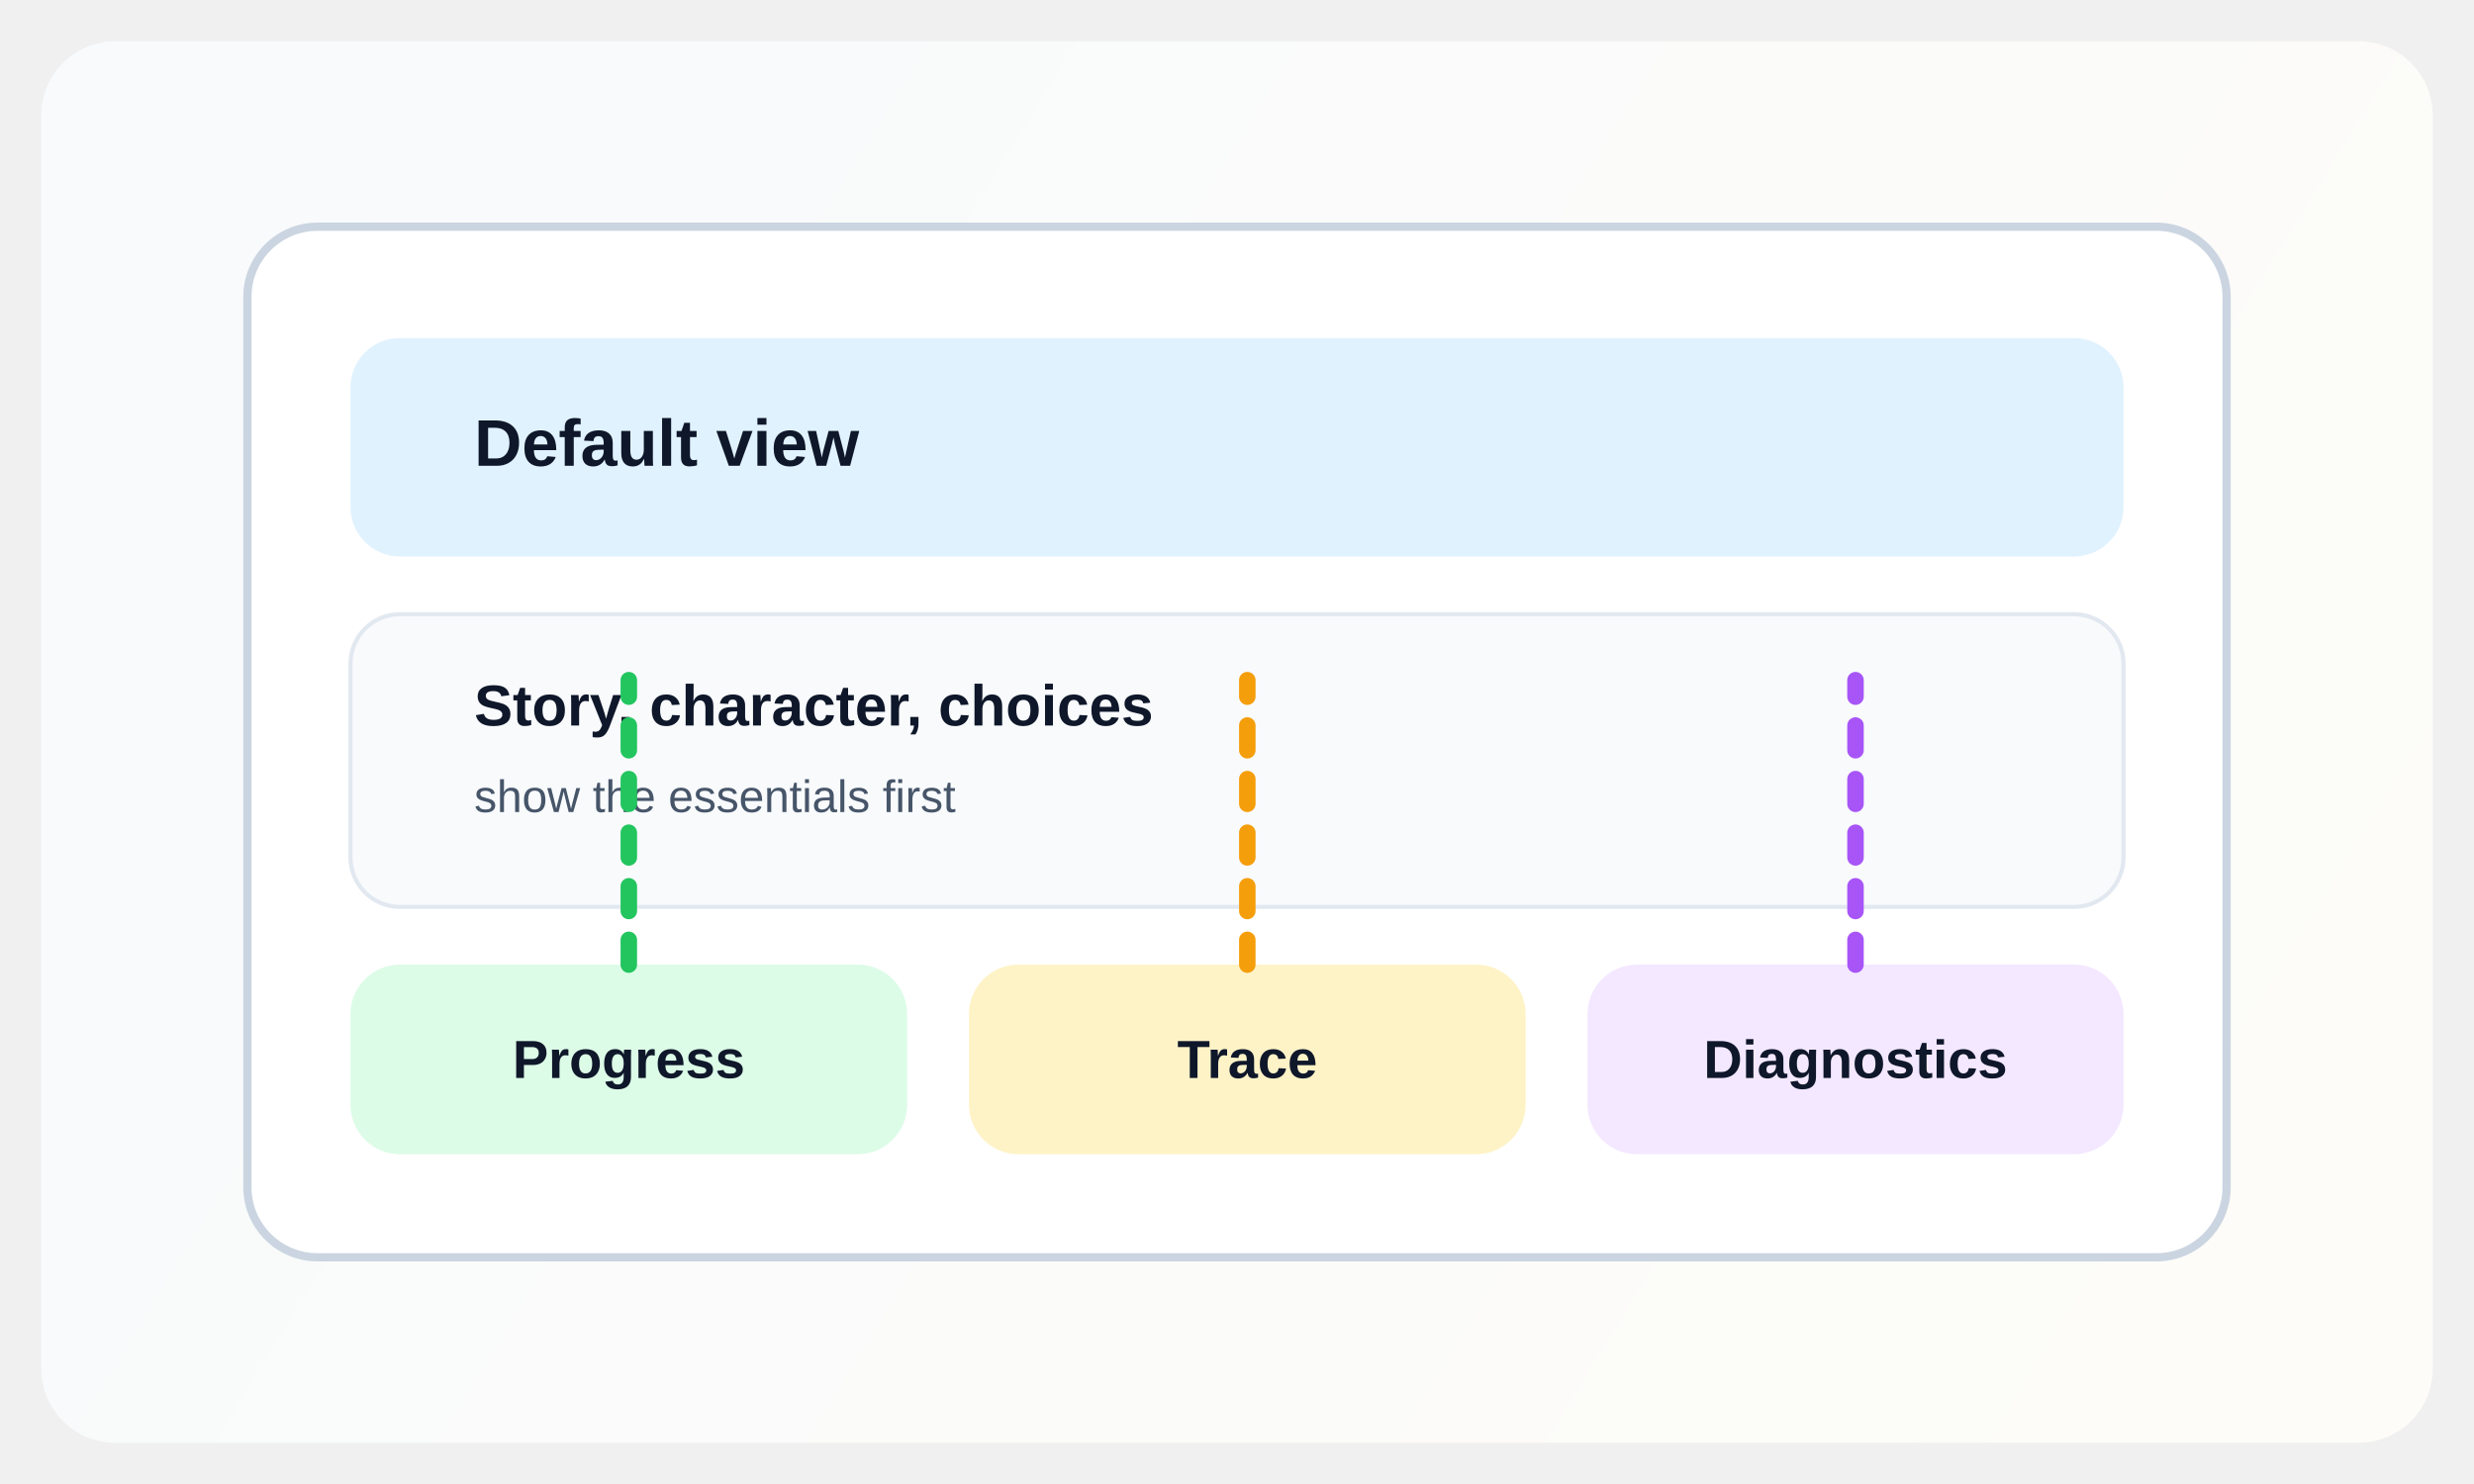
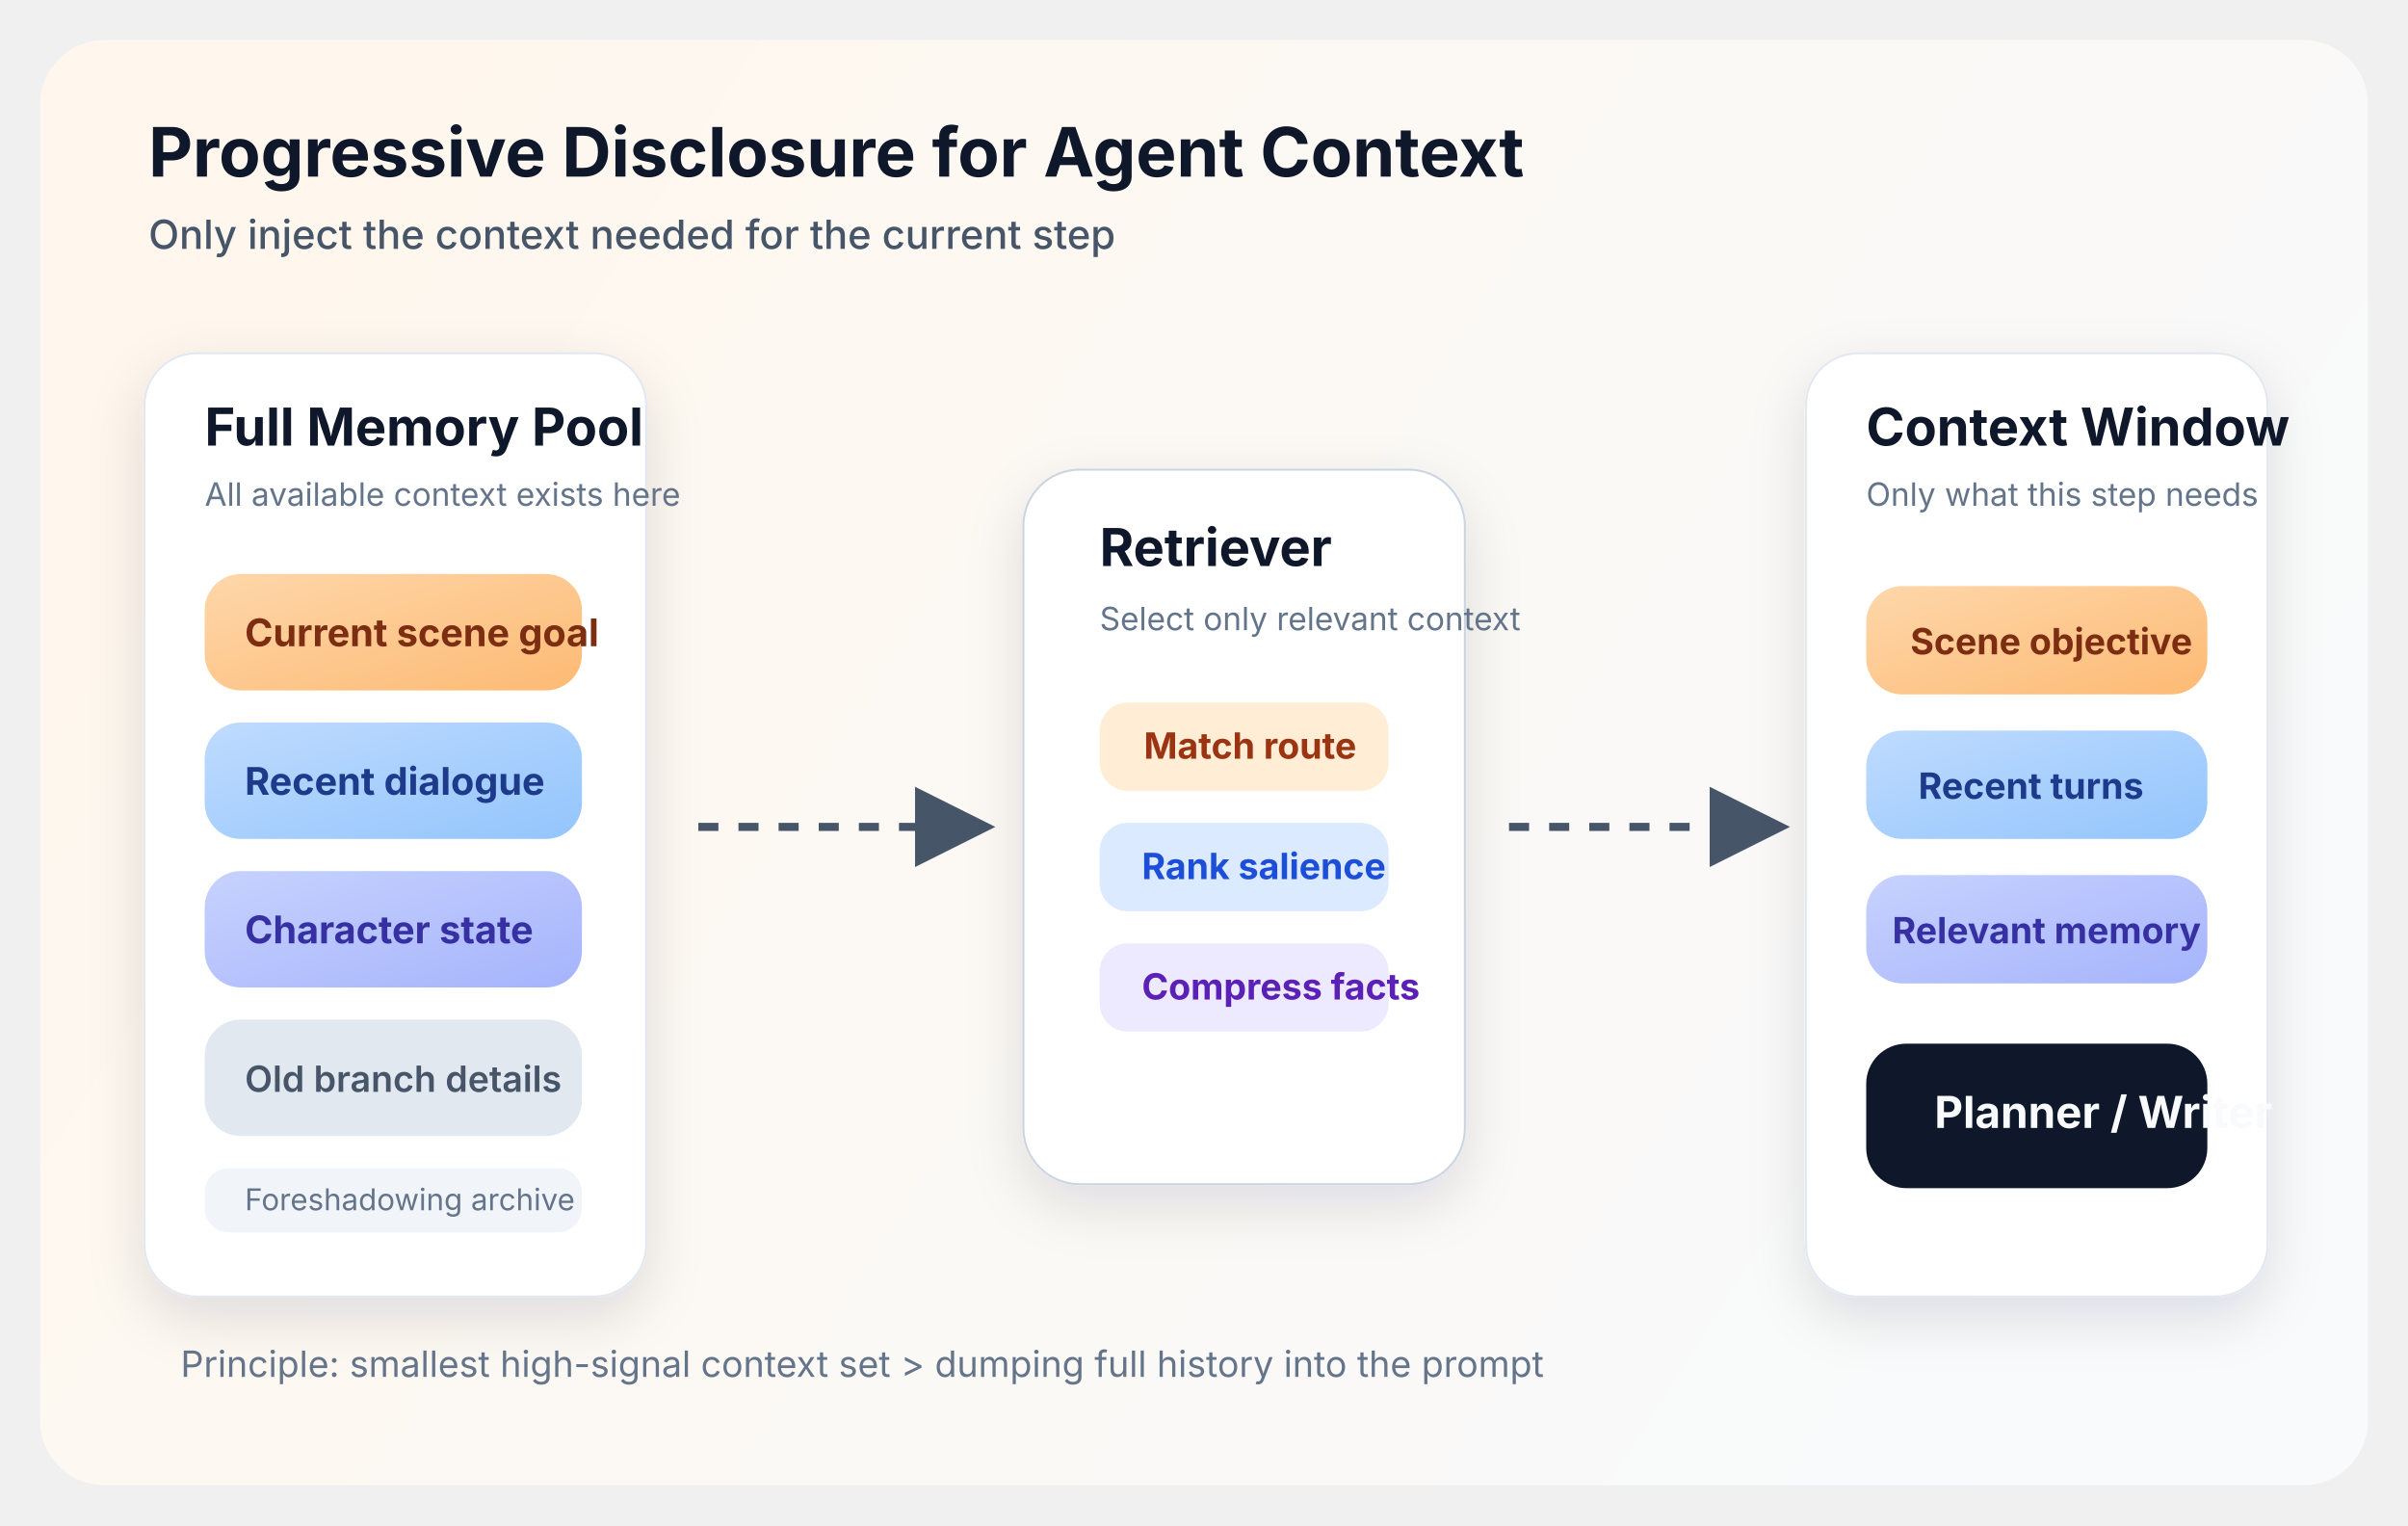
- <svg xmlns="http://www.w3.org/2000/svg" width="1200" height="720" viewBox="0 0 1200 720" fill="none">
+ <svg xmlns="http://www.w3.org/2000/svg" width="1200" height="760" viewBox="0 0 1200 760" fill="none">
  <defs>
-     <linearGradient id="bg6" x1="80" y1="40" x2="1120" y2="680" gradientUnits="userSpaceOnUse">
-       <stop stop-color="#F8FAFC" />
-       <stop offset="1" stop-color="#FDFCF8" />
+     <linearGradient id="bg" x1="120" y1="80" x2="1060" y2="680" gradientUnits="userSpaceOnUse">
+       <stop stop-color="#FFF7ED" />
+       <stop offset="1" stop-color="#F8FAFC" />
    </linearGradient>
+     <linearGradient id="cardA" x1="0" y1="0" x2="1" y2="1">
+       <stop stop-color="#FED7AA" />
+       <stop offset="1" stop-color="#FDBA74" />
+     </linearGradient>
+     <linearGradient id="cardB" x1="0" y1="0" x2="1" y2="1">
+       <stop stop-color="#BFDBFE" />
+       <stop offset="1" stop-color="#93C5FD" />
+     </linearGradient>
+     <linearGradient id="cardC" x1="0" y1="0" x2="1" y2="1">
+       <stop stop-color="#C7D2FE" />
+       <stop offset="1" stop-color="#A5B4FC" />
+     </linearGradient>
+     <filter id="shadow" x="-20%" y="-20%" width="140%" height="140%">
+       <feDropShadow dx="0" dy="10" stdDeviation="14" flood-color="#0F172A" flood-opacity="0.12" />
+     </filter>
+     <marker id="arrow" markerWidth="10" markerHeight="10" refX="8" refY="5" orient="auto">
+       <path d="M0 0L10 5L0 10V0Z" fill="#475569" />
+     </marker>
  </defs>
-   <rect x="20" y="20" width="1160" height="680" rx="36" fill="url(#bg6)" />
-   <rect x="120" y="110" width="960" height="500" rx="34" fill="#FFFFFF" stroke="#CBD5E1" stroke-width="4" />
-   <rect x="170" y="164" width="860" height="106" rx="24" fill="#E0F2FE" />
-   <rect x="170" y="298" width="860" height="142" rx="24" fill="#F8FAFC" stroke="#E2E8F0" stroke-width="2" />
-   <rect x="170" y="468" width="270" height="92" rx="24" fill="#DCFCE7" />
-   <rect x="470" y="468" width="270" height="92" rx="24" fill="#FEF3C7" />
-   <rect x="770" y="468" width="260" height="92" rx="24" fill="#F3E8FF" />
-   <text x="230" y="226" font-size="32" font-family="Arial, sans-serif" font-weight="700" fill="#0F172A">Default view</text>
-   <text x="230" y="352" font-size="28" font-family="Arial, sans-serif" font-weight="700" fill="#0F172A">Story, character, choices</text>
-   <text x="230" y="394" font-size="22" font-family="Arial, sans-serif" fill="#475569">show the essentials first</text>
-   <text x="305" y="523" text-anchor="middle" font-size="26" font-family="Arial, sans-serif" font-weight="700" fill="#0F172A">Progress</text>
-   <text x="605" y="523" text-anchor="middle" font-size="26" font-family="Arial, sans-serif" font-weight="700" fill="#0F172A">Trace</text>
-   <text x="900" y="523" text-anchor="middle" font-size="26" font-family="Arial, sans-serif" font-weight="700" fill="#0F172A">Diagnostics</text>
-   <path d="M900 468V330" stroke="#A855F7" stroke-width="8" stroke-linecap="round" stroke-dasharray="12 14" />
-   <path d="M605 468V330" stroke="#F59E0B" stroke-width="8" stroke-linecap="round" stroke-dasharray="12 14" />
-   <path d="M305 468V330" stroke="#22C55E" stroke-width="8" stroke-linecap="round" stroke-dasharray="12 14" />
+   <rect x="20" y="20" width="1160" height="720" rx="32" fill="url(#bg)" />
+   <text x="74" y="88" fill="#0F172A" font-size="34" font-weight="700" font-family="Inter, Arial, sans-serif">Progressive Disclosure for Agent Context</text>
+   <text x="74" y="124" fill="#475569" font-size="20" font-weight="500" font-family="Inter, Arial, sans-serif">Only inject the context needed for the current step</text>
+   <rect x="72" y="176" width="250" height="470" rx="26" fill="#FFFFFF" stroke="#E2E8F0" filter="url(#shadow)" />
+   <text x="102" y="222" fill="#0F172A" font-size="26" font-weight="700" font-family="Inter, Arial, sans-serif">Full Memory Pool</text>
+   <text x="102" y="252" fill="#64748B" font-size="16" font-family="Inter, Arial, sans-serif">All available context exists here</text>
+   <rect x="102" y="286" width="188" height="58" rx="18" fill="url(#cardA)" />
+   <text x="122" y="322" fill="#7C2D12" font-size="19" font-weight="700" font-family="Inter, Arial, sans-serif">Current scene goal</text>
+   <rect x="102" y="360" width="188" height="58" rx="18" fill="url(#cardB)" />
+   <text x="122" y="396" fill="#1E3A8A" font-size="19" font-weight="700" font-family="Inter, Arial, sans-serif">Recent dialogue</text>
+   <rect x="102" y="434" width="188" height="58" rx="18" fill="url(#cardC)" />
+   <text x="122" y="470" fill="#3730A3" font-size="19" font-weight="700" font-family="Inter, Arial, sans-serif">Character state</text>
+   <rect x="102" y="508" width="188" height="58" rx="18" fill="#E2E8F0" />
+   <text x="122" y="544" fill="#475569" font-size="18" font-weight="600" font-family="Inter, Arial, sans-serif">Old branch details</text>
+   <rect x="102" y="582" width="188" height="32" rx="12" fill="#F1F5F9" />
+   <text x="122" y="603" fill="#64748B" font-size="15" font-family="Inter, Arial, sans-serif">Foreshadowing archive</text>
+   <path d="M348 412C420 412 430 412 488 412" stroke="#475569" stroke-width="4" stroke-dasharray="10 10" marker-end="url(#arrow)" />
+   <rect x="510" y="234" width="220" height="356" rx="28" fill="#FFFFFF" stroke="#CBD5E1" filter="url(#shadow)" />
+   <text x="548" y="282" fill="#0F172A" font-size="26" font-weight="700" font-family="Inter, Arial, sans-serif">Retriever</text>
+   <text x="548" y="314" fill="#64748B" font-size="16" font-family="Inter, Arial, sans-serif">Select only relevant context</text>
+   <rect x="548" y="350" width="144" height="44" rx="14" fill="#FFEDD5" />
+   <text x="570" y="378" fill="#9A3412" font-size="18" font-weight="700" font-family="Inter, Arial, sans-serif">Match route</text>
+   <rect x="548" y="410" width="144" height="44" rx="14" fill="#DBEAFE" />
+   <text x="569" y="438" fill="#1D4ED8" font-size="18" font-weight="700" font-family="Inter, Arial, sans-serif">Rank salience</text>
+   <rect x="548" y="470" width="144" height="44" rx="14" fill="#EDE9FE" />
+   <text x="569" y="498" fill="#5B21B6" font-size="18" font-weight="700" font-family="Inter, Arial, sans-serif">Compress facts</text>
+   <path d="M752 412C810 412 826 412 884 412" stroke="#475569" stroke-width="4" stroke-dasharray="10 10" marker-end="url(#arrow)" />
+   <rect x="900" y="176" width="230" height="470" rx="26" fill="#FFFFFF" stroke="#E2E8F0" filter="url(#shadow)" />
+   <text x="930" y="222" fill="#0F172A" font-size="26" font-weight="700" font-family="Inter, Arial, sans-serif">Context Window</text>
+   <text x="930" y="252" fill="#64748B" font-size="16" font-family="Inter, Arial, sans-serif">Only what this step needs</text>
+   <rect x="930" y="292" width="170" height="54" rx="18" fill="url(#cardA)" />
+   <text x="952" y="326" fill="#7C2D12" font-size="18" font-weight="700" font-family="Inter, Arial, sans-serif">Scene objective</text>
+   <rect x="930" y="364" width="170" height="54" rx="18" fill="url(#cardB)" />
+   <text x="956" y="398" fill="#1E3A8A" font-size="18" font-weight="700" font-family="Inter, Arial, sans-serif">Recent turns</text>
+   <rect x="930" y="436" width="170" height="54" rx="18" fill="url(#cardC)" />
+   <text x="943" y="470" fill="#3730A3" font-size="18" font-weight="700" font-family="Inter, Arial, sans-serif">Relevant memory</text>
+   <rect x="930" y="520" width="170" height="72" rx="20" fill="#0F172A" />
+   <text x="964" y="562" fill="#F8FAFC" font-size="22" font-weight="700" font-family="Inter, Arial, sans-serif">Planner / Writer</text>
+   <text x="90" y="686" fill="#64748B" font-size="18" font-family="Inter, Arial, sans-serif">Principle: smallest high-signal context set &gt; dumping full history into the prompt</text>
</svg>
